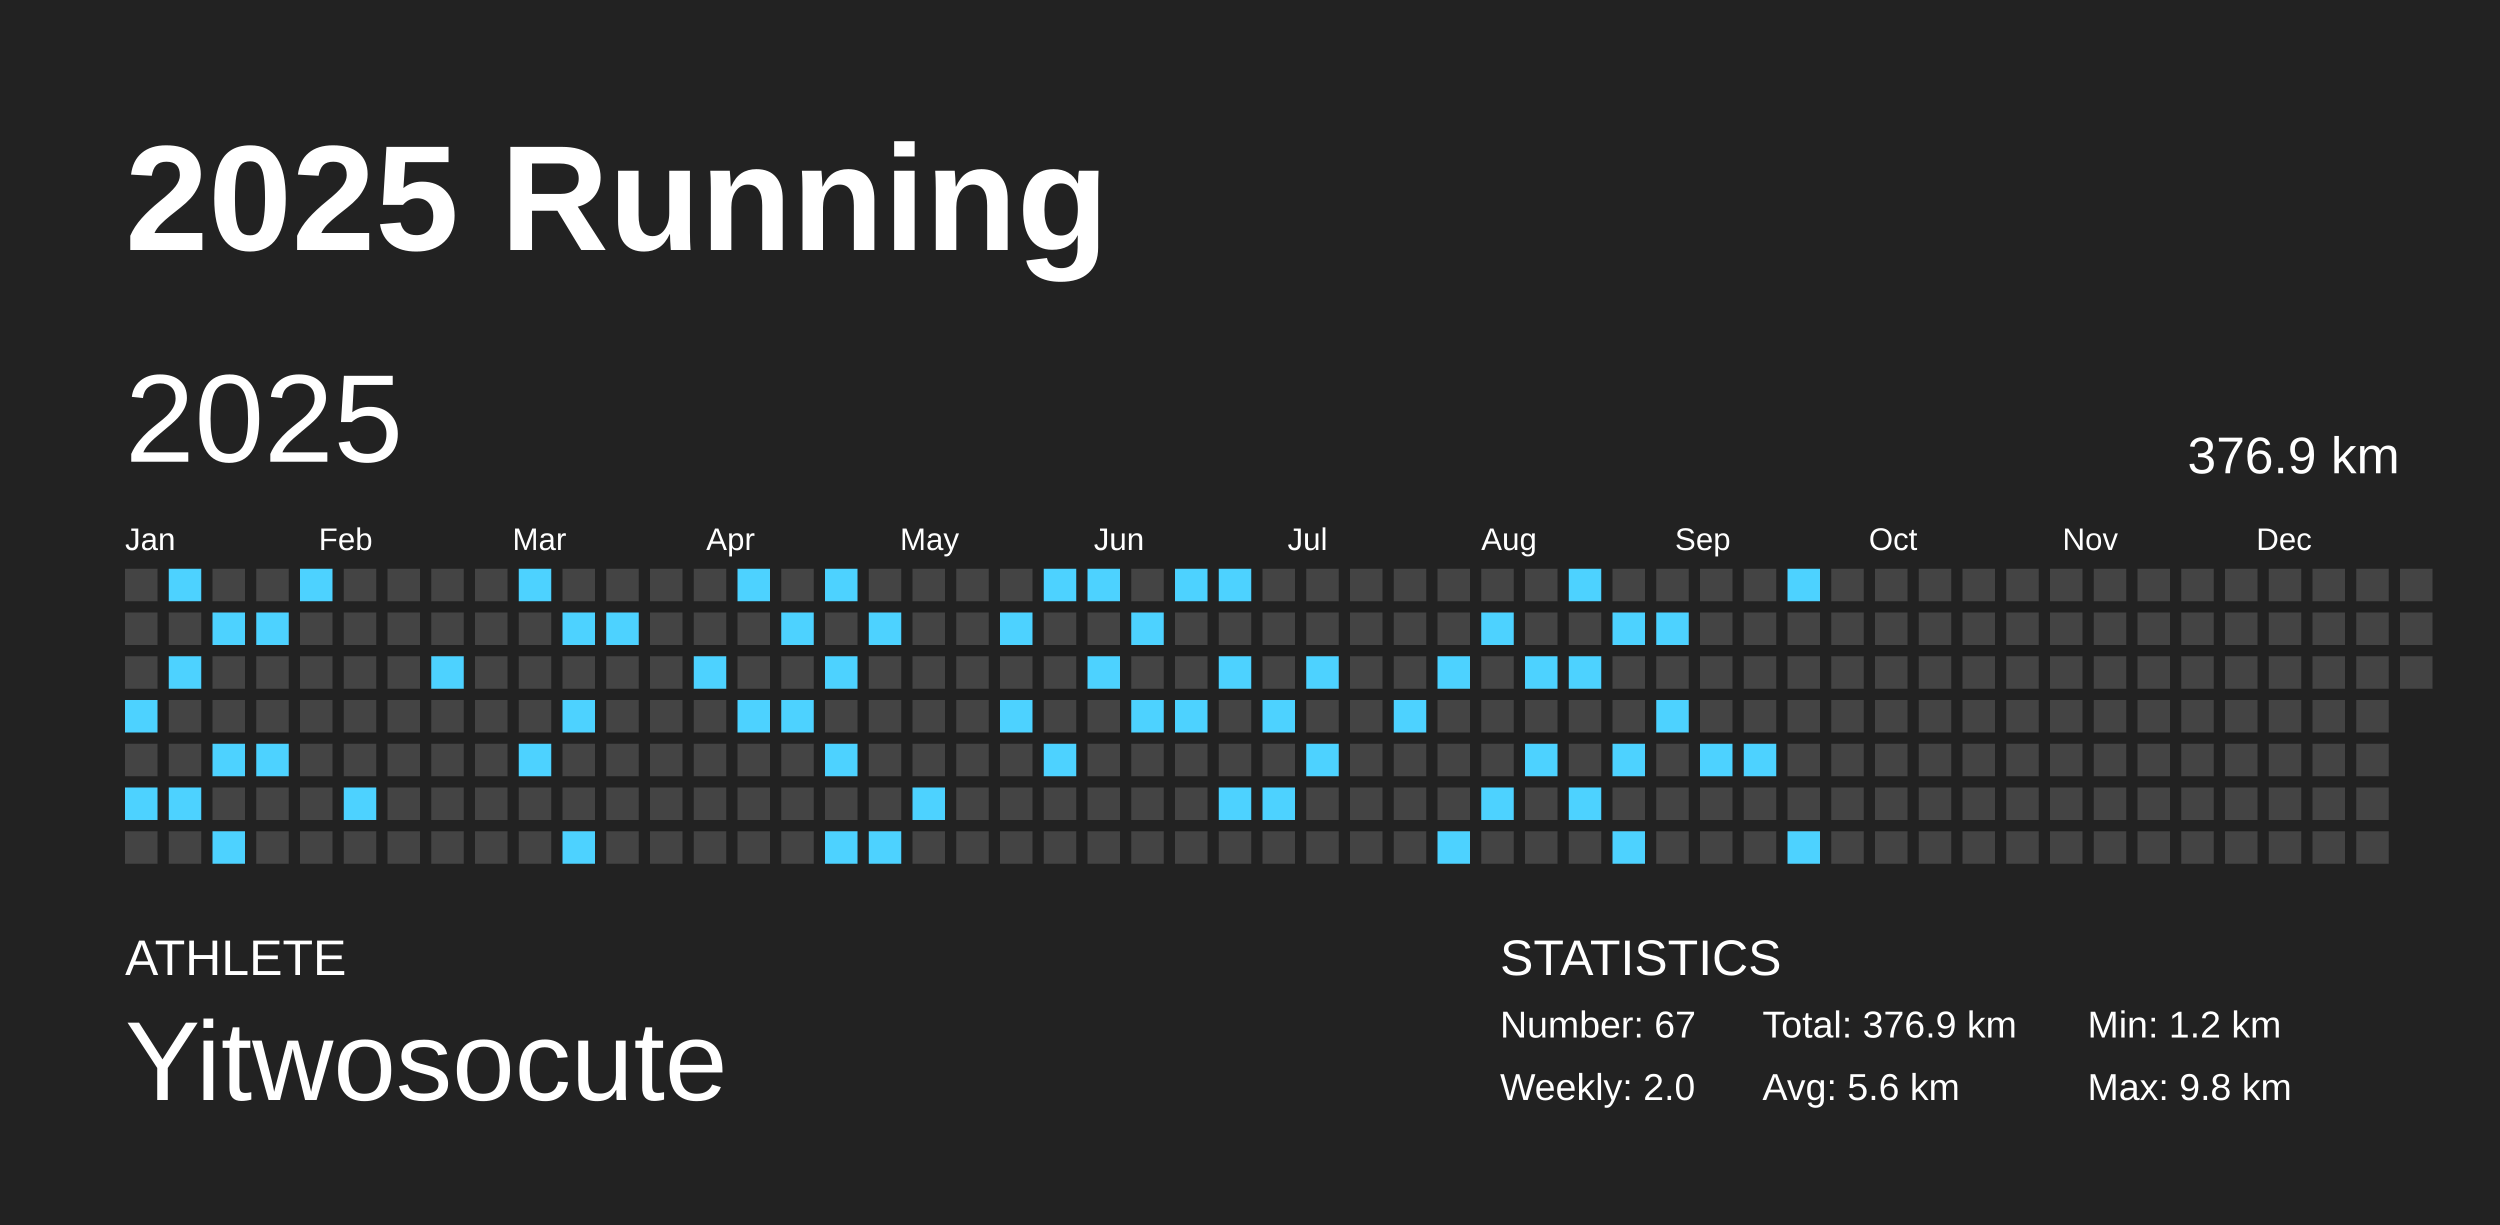
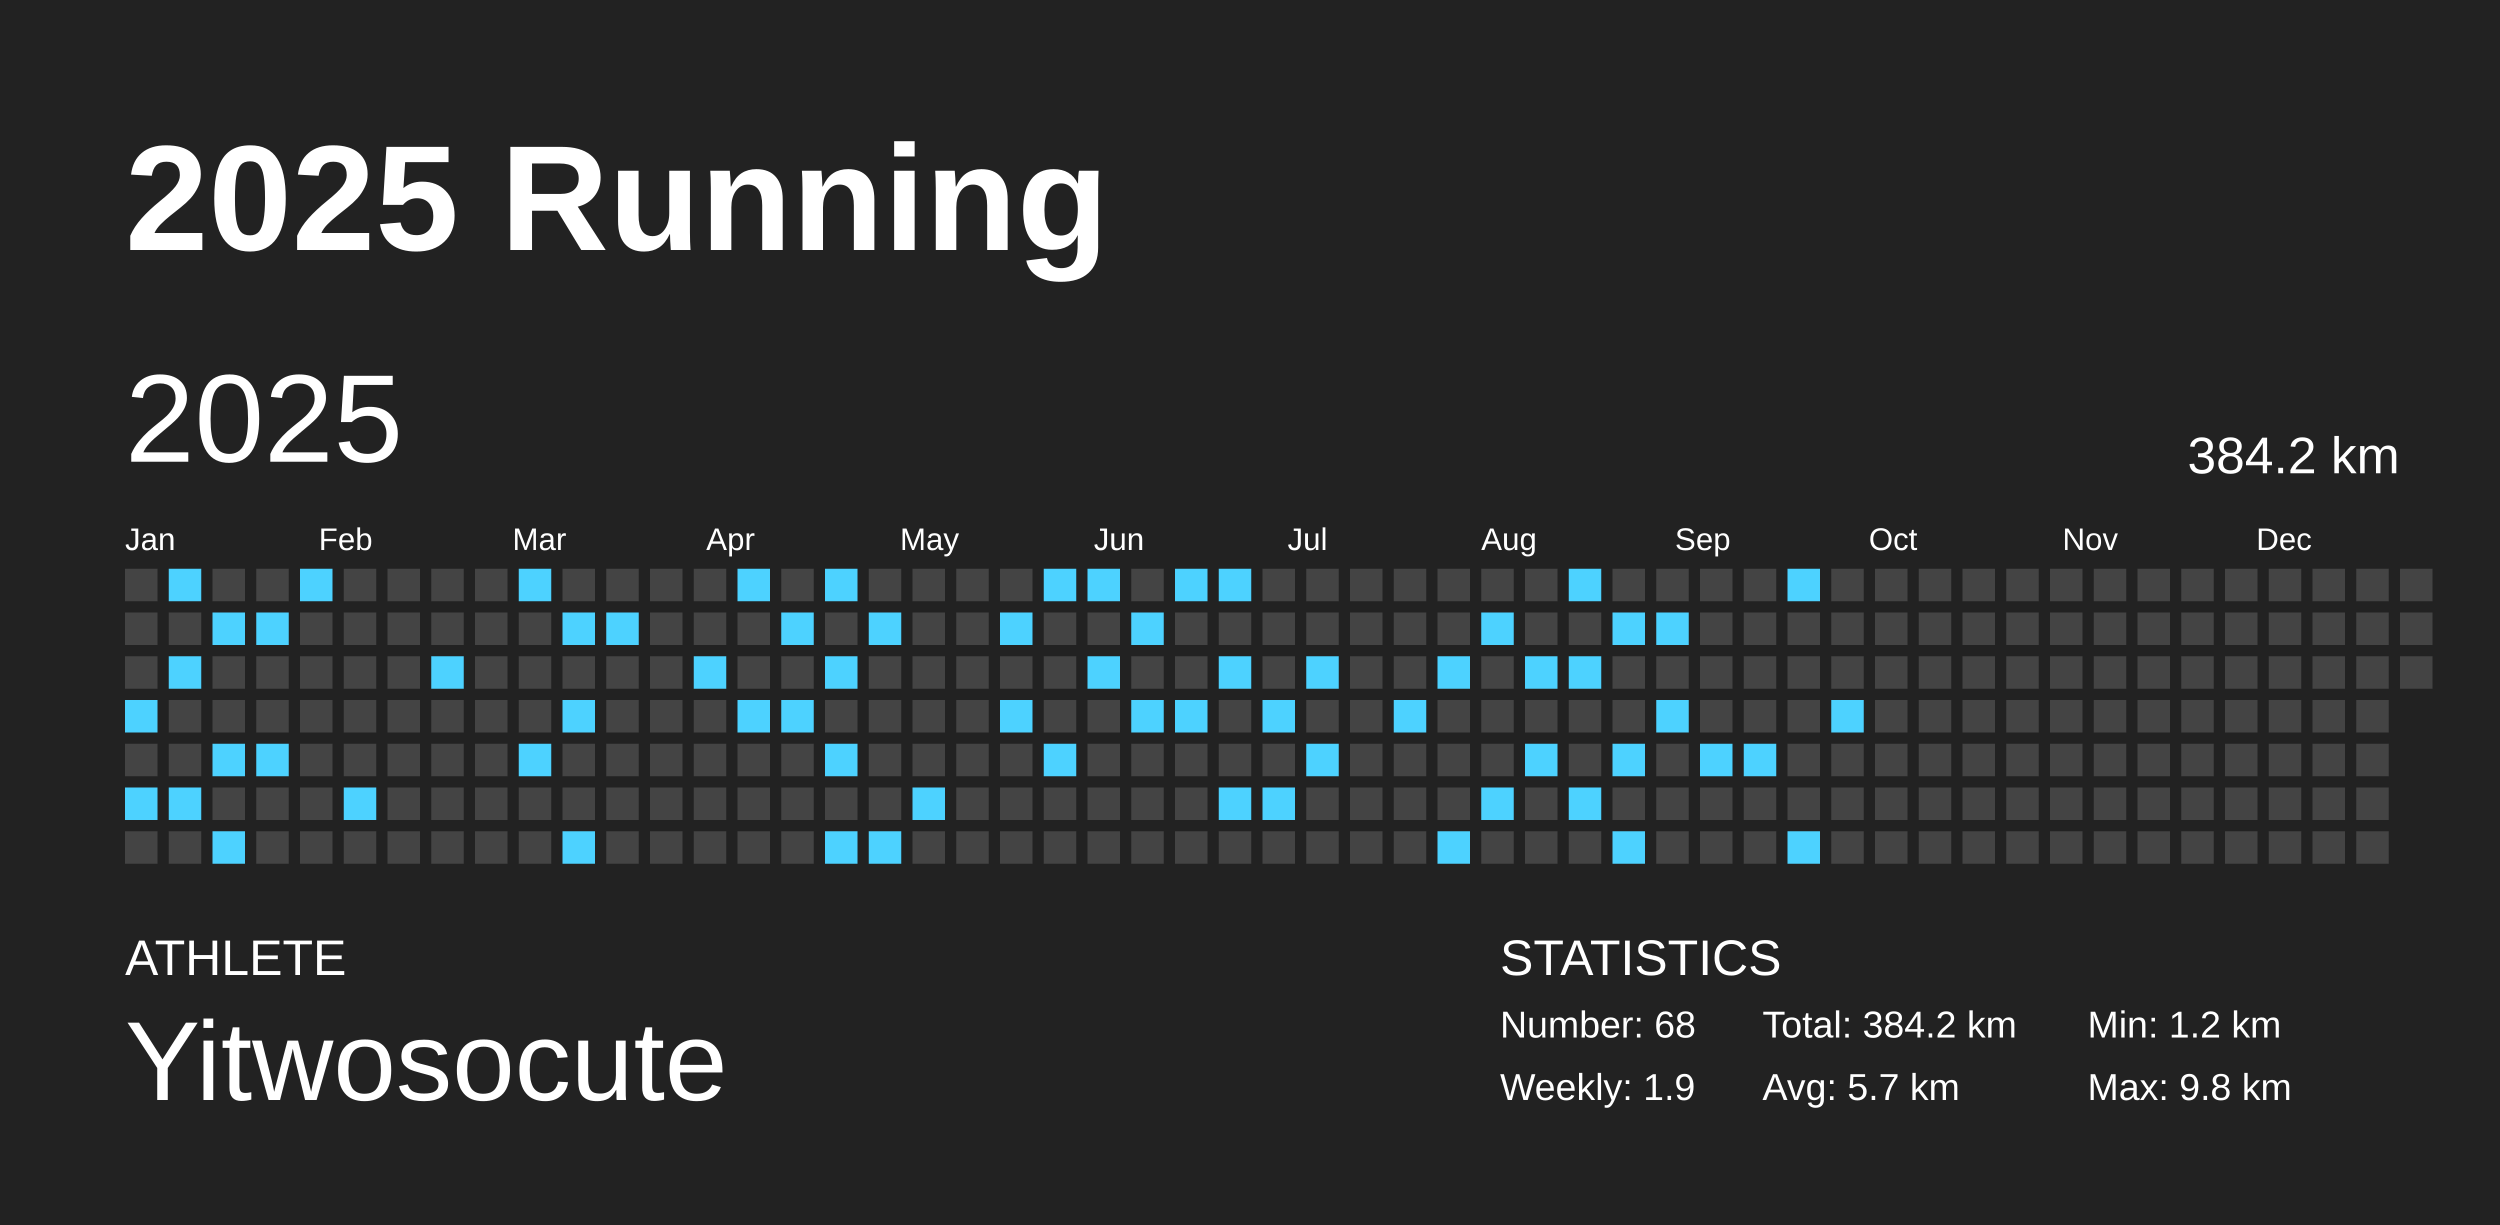
<svg xmlns="http://www.w3.org/2000/svg" baseProfile="full" height="98mm" version="1.1" viewBox="0,0,200,98" width="200mm">
  <defs />
  <rect fill="#222222" height="98" width="200" x="0" y="0" />
  <text fill="#FFFFFF" style="font-size:12px; font-family:Arial; font-weight:bold;" x="10" y="20">2025 Running</text>
  <text fill="#FFFFFF" style="font-size:4px; font-family:Arial" x="10" y="78">ATHLETE</text>
  <text fill="#FFFFFF" style="font-size:9px; font-family:Arial" x="10" y="88">Yitwosocute</text>
  <text fill="#FFFFFF" style="font-size:4px; font-family:Arial" x="120" y="78">STATISTICS</text>
-   <text fill="#FFFFFF" style="font-size:3px; font-family:Arial" x="120" y="83">Number: 67</text>
-   <text fill="#FFFFFF" style="font-size:3px; font-family:Arial" x="120" y="88">Weekly: 2.0</text>
-   <text fill="#FFFFFF" style="font-size:3px; font-family:Arial" x="141" y="83">Total: 376.9 km</text>
-   <text fill="#FFFFFF" style="font-size:3px; font-family:Arial" x="141" y="88">Avg: 5.6 km</text>
+   <text fill="#FFFFFF" style="font-size:3px; font-family:Arial" x="120" y="83">Number: 68</text>
+   <text fill="#FFFFFF" style="font-size:3px; font-family:Arial" x="120" y="88">Weekly: 1.9</text>
+   <text fill="#FFFFFF" style="font-size:3px; font-family:Arial" x="141" y="83">Total: 384.2 km</text>
+   <text fill="#FFFFFF" style="font-size:3px; font-family:Arial" x="141" y="88">Avg: 5.7 km</text>
  <text fill="#FFFFFF" style="font-size:3px; font-family:Arial" x="167" y="83">Min: 1.2 km</text>
  <text fill="#FFFFFF" style="font-size:3px; font-family:Arial" x="167" y="88">Max: 9.8 km</text>
  <text dominant-baseline="hanging" fill="#FFFFFF" style="font-size:10.0px; font-family:Arial;" x="10" y="30">2025</text>
-   <text dominant-baseline="hanging" fill="#FFFFFF" style="font-size:4.125px; font-family:Arial;" x="175" y="35">376.9 km</text>
+   <text dominant-baseline="hanging" fill="#FFFFFF" style="font-size:4.125px; font-family:Arial;" x="175" y="35">384.2 km</text>
  <text fill="#FFFFFF" style="font-size:2.5px; font-family:Arial" x="10.0" y="44">Jan</text>
  <text fill="#FFFFFF" style="font-size:2.5px; font-family:Arial" x="25.5" y="44">Feb</text>
  <text fill="#FFFFFF" style="font-size:2.5px; font-family:Arial" x="41.0" y="44">Mar</text>
  <text fill="#FFFFFF" style="font-size:2.5px; font-family:Arial" x="56.5" y="44">Apr</text>
  <text fill="#FFFFFF" style="font-size:2.5px; font-family:Arial" x="72.0" y="44">May</text>
  <text fill="#FFFFFF" style="font-size:2.5px; font-family:Arial" x="87.5" y="44">Jun</text>
  <text fill="#FFFFFF" style="font-size:2.5px; font-family:Arial" x="103.0" y="44">Jul</text>
  <text fill="#FFFFFF" style="font-size:2.5px; font-family:Arial" x="118.5" y="44">Aug</text>
  <text fill="#FFFFFF" style="font-size:2.5px; font-family:Arial" x="134.0" y="44">Sep</text>
  <text fill="#FFFFFF" style="font-size:2.5px; font-family:Arial" x="149.5" y="44">Oct</text>
  <text fill="#FFFFFF" style="font-size:2.5px; font-family:Arial" x="165.0" y="44">Nov</text>
  <text fill="#FFFFFF" style="font-size:2.5px; font-family:Arial" x="180.5" y="44">Dec</text>
  <rect fill="#444444" height="2.6" width="2.6" x="10.0" y="45.5" />
  <rect fill="#444444" height="2.6" width="2.6" x="10.0" y="49.0" />
  <rect fill="#444444" height="2.6" width="2.6" x="10.0" y="52.5" />
  <rect fill="#4dd2ff" height="2.6" width="2.6" x="10.0" y="56.0" />
  <rect fill="#444444" height="2.6" width="2.6" x="10.0" y="59.5" />
  <rect fill="#4dd2ff" height="2.6" width="2.6" x="10.0" y="63.0" />
  <rect fill="#444444" height="2.6" width="2.6" x="10.0" y="66.5" />
  <rect fill="#4dd2ff" height="2.6" width="2.6" x="13.5" y="45.5" />
  <rect fill="#444444" height="2.6" width="2.6" x="13.5" y="49.0" />
  <rect fill="#4dd2ff" height="2.6" width="2.6" x="13.5" y="52.5" />
  <rect fill="#444444" height="2.6" width="2.6" x="13.5" y="56.0" />
  <rect fill="#444444" height="2.6" width="2.6" x="13.5" y="59.5" />
  <rect fill="#4dd2ff" height="2.6" width="2.6" x="13.5" y="63.0" />
  <rect fill="#444444" height="2.6" width="2.6" x="13.5" y="66.5" />
  <rect fill="#444444" height="2.6" width="2.6" x="17.0" y="45.5" />
  <rect fill="#4dd2ff" height="2.6" width="2.6" x="17.0" y="49.0" />
  <rect fill="#444444" height="2.6" width="2.6" x="17.0" y="52.5" />
  <rect fill="#444444" height="2.6" width="2.6" x="17.0" y="56.0" />
  <rect fill="#4dd2ff" height="2.6" width="2.6" x="17.0" y="59.5" />
  <rect fill="#444444" height="2.6" width="2.6" x="17.0" y="63.0" />
  <rect fill="#4dd2ff" height="2.6" width="2.6" x="17.0" y="66.5" />
  <rect fill="#444444" height="2.6" width="2.6" x="20.5" y="45.5" />
  <rect fill="#4dd2ff" height="2.6" width="2.6" x="20.5" y="49.0" />
  <rect fill="#444444" height="2.6" width="2.6" x="20.5" y="52.5" />
  <rect fill="#444444" height="2.6" width="2.6" x="20.5" y="56.0" />
  <rect fill="#4dd2ff" height="2.6" width="2.6" x="20.5" y="59.5" />
  <rect fill="#444444" height="2.6" width="2.6" x="20.5" y="63.0" />
  <rect fill="#444444" height="2.6" width="2.6" x="20.5" y="66.5" />
  <rect fill="#4dd2ff" height="2.6" width="2.6" x="24.0" y="45.5" />
  <rect fill="#444444" height="2.6" width="2.6" x="24.0" y="49.0" />
  <rect fill="#444444" height="2.6" width="2.6" x="24.0" y="52.5" />
  <rect fill="#444444" height="2.6" width="2.6" x="24.0" y="56.0" />
  <rect fill="#444444" height="2.6" width="2.6" x="24.0" y="59.5" />
  <rect fill="#444444" height="2.6" width="2.6" x="24.0" y="63.0" />
  <rect fill="#444444" height="2.6" width="2.6" x="24.0" y="66.5" />
  <rect fill="#444444" height="2.6" width="2.6" x="27.5" y="45.5" />
  <rect fill="#444444" height="2.6" width="2.6" x="27.5" y="49.0" />
  <rect fill="#444444" height="2.6" width="2.6" x="27.5" y="52.5" />
  <rect fill="#444444" height="2.6" width="2.6" x="27.5" y="56.0" />
  <rect fill="#444444" height="2.6" width="2.6" x="27.5" y="59.5" />
  <rect fill="#4dd2ff" height="2.6" width="2.6" x="27.5" y="63.0" />
  <rect fill="#444444" height="2.6" width="2.6" x="27.5" y="66.5" />
  <rect fill="#444444" height="2.6" width="2.6" x="31.0" y="45.5" />
  <rect fill="#444444" height="2.6" width="2.6" x="31.0" y="49.0" />
  <rect fill="#444444" height="2.6" width="2.6" x="31.0" y="52.5" />
  <rect fill="#444444" height="2.6" width="2.6" x="31.0" y="56.0" />
  <rect fill="#444444" height="2.6" width="2.6" x="31.0" y="59.5" />
  <rect fill="#444444" height="2.6" width="2.6" x="31.0" y="63.0" />
  <rect fill="#444444" height="2.6" width="2.6" x="31.0" y="66.5" />
  <rect fill="#444444" height="2.6" width="2.6" x="34.5" y="45.5" />
  <rect fill="#444444" height="2.6" width="2.6" x="34.5" y="49.0" />
  <rect fill="#4dd2ff" height="2.6" width="2.6" x="34.5" y="52.5" />
  <rect fill="#444444" height="2.6" width="2.6" x="34.5" y="56.0" />
  <rect fill="#444444" height="2.6" width="2.6" x="34.5" y="59.5" />
  <rect fill="#444444" height="2.6" width="2.6" x="34.5" y="63.0" />
  <rect fill="#444444" height="2.6" width="2.6" x="34.5" y="66.5" />
  <rect fill="#444444" height="2.6" width="2.6" x="38.0" y="45.5" />
  <rect fill="#444444" height="2.6" width="2.6" x="38.0" y="49.0" />
  <rect fill="#444444" height="2.6" width="2.6" x="38.0" y="52.5" />
  <rect fill="#444444" height="2.6" width="2.6" x="38.0" y="56.0" />
  <rect fill="#444444" height="2.6" width="2.6" x="38.0" y="59.5" />
  <rect fill="#444444" height="2.6" width="2.6" x="38.0" y="63.0" />
  <rect fill="#444444" height="2.6" width="2.6" x="38.0" y="66.5" />
  <rect fill="#4dd2ff" height="2.6" width="2.6" x="41.5" y="45.5" />
  <rect fill="#444444" height="2.6" width="2.6" x="41.5" y="49.0" />
  <rect fill="#444444" height="2.6" width="2.6" x="41.5" y="52.5" />
  <rect fill="#444444" height="2.6" width="2.6" x="41.5" y="56.0" />
  <rect fill="#4dd2ff" height="2.6" width="2.6" x="41.5" y="59.5" />
  <rect fill="#444444" height="2.6" width="2.6" x="41.5" y="63.0" />
  <rect fill="#444444" height="2.6" width="2.6" x="41.5" y="66.5" />
  <rect fill="#444444" height="2.6" width="2.6" x="45.0" y="45.5" />
  <rect fill="#4dd2ff" height="2.6" width="2.6" x="45.0" y="49.0" />
  <rect fill="#444444" height="2.6" width="2.6" x="45.0" y="52.5" />
  <rect fill="#4dd2ff" height="2.6" width="2.6" x="45.0" y="56.0" />
  <rect fill="#444444" height="2.6" width="2.6" x="45.0" y="59.5" />
  <rect fill="#444444" height="2.6" width="2.6" x="45.0" y="63.0" />
  <rect fill="#4dd2ff" height="2.6" width="2.6" x="45.0" y="66.5" />
  <rect fill="#444444" height="2.6" width="2.6" x="48.5" y="45.5" />
  <rect fill="#4dd2ff" height="2.6" width="2.6" x="48.5" y="49.0" />
  <rect fill="#444444" height="2.6" width="2.6" x="48.5" y="52.5" />
  <rect fill="#444444" height="2.6" width="2.6" x="48.5" y="56.0" />
  <rect fill="#444444" height="2.6" width="2.6" x="48.5" y="59.5" />
  <rect fill="#444444" height="2.6" width="2.6" x="48.5" y="63.0" />
  <rect fill="#444444" height="2.6" width="2.6" x="48.5" y="66.5" />
  <rect fill="#444444" height="2.6" width="2.6" x="52.0" y="45.5" />
  <rect fill="#444444" height="2.6" width="2.6" x="52.0" y="49.0" />
  <rect fill="#444444" height="2.6" width="2.6" x="52.0" y="52.5" />
  <rect fill="#444444" height="2.6" width="2.6" x="52.0" y="56.0" />
  <rect fill="#444444" height="2.6" width="2.6" x="52.0" y="59.5" />
  <rect fill="#444444" height="2.6" width="2.6" x="52.0" y="63.0" />
  <rect fill="#444444" height="2.6" width="2.6" x="52.0" y="66.5" />
  <rect fill="#444444" height="2.6" width="2.6" x="55.5" y="45.5" />
  <rect fill="#444444" height="2.6" width="2.6" x="55.5" y="49.0" />
  <rect fill="#4dd2ff" height="2.6" width="2.6" x="55.5" y="52.5" />
  <rect fill="#444444" height="2.6" width="2.6" x="55.5" y="56.0" />
  <rect fill="#444444" height="2.6" width="2.6" x="55.5" y="59.5" />
  <rect fill="#444444" height="2.6" width="2.6" x="55.5" y="63.0" />
  <rect fill="#444444" height="2.6" width="2.6" x="55.5" y="66.5" />
  <rect fill="#4dd2ff" height="2.6" width="2.6" x="59.0" y="45.5" />
  <rect fill="#444444" height="2.6" width="2.6" x="59.0" y="49.0" />
  <rect fill="#444444" height="2.6" width="2.6" x="59.0" y="52.5" />
  <rect fill="#4dd2ff" height="2.6" width="2.6" x="59.0" y="56.0" />
  <rect fill="#444444" height="2.6" width="2.6" x="59.0" y="59.5" />
  <rect fill="#444444" height="2.6" width="2.6" x="59.0" y="63.0" />
  <rect fill="#444444" height="2.6" width="2.6" x="59.0" y="66.5" />
  <rect fill="#444444" height="2.6" width="2.6" x="62.5" y="45.5" />
  <rect fill="#4dd2ff" height="2.6" width="2.6" x="62.5" y="49.0" />
  <rect fill="#444444" height="2.6" width="2.6" x="62.5" y="52.5" />
  <rect fill="#4dd2ff" height="2.6" width="2.6" x="62.5" y="56.0" />
  <rect fill="#444444" height="2.6" width="2.6" x="62.5" y="59.5" />
  <rect fill="#444444" height="2.6" width="2.6" x="62.5" y="63.0" />
  <rect fill="#444444" height="2.6" width="2.6" x="62.5" y="66.5" />
  <rect fill="#4dd2ff" height="2.6" width="2.6" x="66.0" y="45.5" />
  <rect fill="#444444" height="2.6" width="2.6" x="66.0" y="49.0" />
  <rect fill="#4dd2ff" height="2.6" width="2.6" x="66.0" y="52.5" />
  <rect fill="#444444" height="2.6" width="2.6" x="66.0" y="56.0" />
  <rect fill="#4dd2ff" height="2.6" width="2.6" x="66.0" y="59.5" />
  <rect fill="#444444" height="2.6" width="2.6" x="66.0" y="63.0" />
  <rect fill="#4dd2ff" height="2.6" width="2.6" x="66.0" y="66.5" />
  <rect fill="#444444" height="2.6" width="2.6" x="69.5" y="45.5" />
  <rect fill="#4dd2ff" height="2.6" width="2.6" x="69.5" y="49.0" />
  <rect fill="#444444" height="2.6" width="2.6" x="69.5" y="52.5" />
  <rect fill="#444444" height="2.6" width="2.6" x="69.5" y="56.0" />
  <rect fill="#444444" height="2.6" width="2.6" x="69.5" y="59.5" />
  <rect fill="#444444" height="2.6" width="2.6" x="69.5" y="63.0" />
  <rect fill="#4dd2ff" height="2.6" width="2.6" x="69.5" y="66.5" />
  <rect fill="#444444" height="2.6" width="2.6" x="73.0" y="45.5" />
  <rect fill="#444444" height="2.6" width="2.6" x="73.0" y="49.0" />
  <rect fill="#444444" height="2.6" width="2.6" x="73.0" y="52.5" />
  <rect fill="#444444" height="2.6" width="2.6" x="73.0" y="56.0" />
  <rect fill="#444444" height="2.6" width="2.6" x="73.0" y="59.5" />
  <rect fill="#4dd2ff" height="2.6" width="2.6" x="73.0" y="63.0" />
  <rect fill="#444444" height="2.6" width="2.6" x="73.0" y="66.5" />
  <rect fill="#444444" height="2.6" width="2.6" x="76.5" y="45.5" />
  <rect fill="#444444" height="2.6" width="2.6" x="76.5" y="49.0" />
  <rect fill="#444444" height="2.6" width="2.6" x="76.5" y="52.5" />
  <rect fill="#444444" height="2.6" width="2.6" x="76.5" y="56.0" />
  <rect fill="#444444" height="2.6" width="2.6" x="76.5" y="59.5" />
  <rect fill="#444444" height="2.6" width="2.6" x="76.5" y="63.0" />
  <rect fill="#444444" height="2.6" width="2.6" x="76.5" y="66.5" />
  <rect fill="#444444" height="2.6" width="2.6" x="80.0" y="45.5" />
  <rect fill="#4dd2ff" height="2.6" width="2.6" x="80.0" y="49.0" />
  <rect fill="#444444" height="2.6" width="2.6" x="80.0" y="52.5" />
  <rect fill="#4dd2ff" height="2.6" width="2.6" x="80.0" y="56.0" />
  <rect fill="#444444" height="2.6" width="2.6" x="80.0" y="59.5" />
  <rect fill="#444444" height="2.6" width="2.6" x="80.0" y="63.0" />
  <rect fill="#444444" height="2.6" width="2.6" x="80.0" y="66.5" />
  <rect fill="#4dd2ff" height="2.6" width="2.6" x="83.5" y="45.5" />
  <rect fill="#444444" height="2.6" width="2.6" x="83.5" y="49.0" />
  <rect fill="#444444" height="2.6" width="2.6" x="83.5" y="52.5" />
  <rect fill="#444444" height="2.6" width="2.6" x="83.5" y="56.0" />
  <rect fill="#4dd2ff" height="2.6" width="2.6" x="83.5" y="59.5" />
  <rect fill="#444444" height="2.6" width="2.6" x="83.5" y="63.0" />
  <rect fill="#444444" height="2.6" width="2.6" x="83.5" y="66.5" />
  <rect fill="#4dd2ff" height="2.6" width="2.6" x="87.0" y="45.5" />
  <rect fill="#444444" height="2.6" width="2.6" x="87.0" y="49.0" />
  <rect fill="#4dd2ff" height="2.6" width="2.6" x="87.0" y="52.5" />
  <rect fill="#444444" height="2.6" width="2.6" x="87.0" y="56.0" />
  <rect fill="#444444" height="2.6" width="2.6" x="87.0" y="59.5" />
  <rect fill="#444444" height="2.6" width="2.6" x="87.0" y="63.0" />
  <rect fill="#444444" height="2.6" width="2.6" x="87.0" y="66.5" />
  <rect fill="#444444" height="2.6" width="2.6" x="90.5" y="45.5" />
  <rect fill="#4dd2ff" height="2.6" width="2.6" x="90.5" y="49.0" />
  <rect fill="#444444" height="2.6" width="2.6" x="90.5" y="52.5" />
  <rect fill="#4dd2ff" height="2.6" width="2.6" x="90.5" y="56.0" />
  <rect fill="#444444" height="2.6" width="2.6" x="90.5" y="59.5" />
  <rect fill="#444444" height="2.6" width="2.6" x="90.5" y="63.0" />
  <rect fill="#444444" height="2.6" width="2.6" x="90.5" y="66.5" />
  <rect fill="#4dd2ff" height="2.6" width="2.6" x="94.0" y="45.5" />
  <rect fill="#444444" height="2.6" width="2.6" x="94.0" y="49.0" />
  <rect fill="#444444" height="2.6" width="2.6" x="94.0" y="52.5" />
  <rect fill="#4dd2ff" height="2.6" width="2.6" x="94.0" y="56.0" />
  <rect fill="#444444" height="2.6" width="2.6" x="94.0" y="59.5" />
  <rect fill="#444444" height="2.6" width="2.6" x="94.0" y="63.0" />
  <rect fill="#444444" height="2.6" width="2.6" x="94.0" y="66.5" />
  <rect fill="#4dd2ff" height="2.6" width="2.6" x="97.5" y="45.5" />
  <rect fill="#444444" height="2.6" width="2.6" x="97.5" y="49.0" />
  <rect fill="#4dd2ff" height="2.6" width="2.6" x="97.5" y="52.5" />
  <rect fill="#444444" height="2.6" width="2.6" x="97.5" y="56.0" />
  <rect fill="#444444" height="2.6" width="2.6" x="97.5" y="59.5" />
  <rect fill="#4dd2ff" height="2.6" width="2.6" x="97.5" y="63.0" />
  <rect fill="#444444" height="2.6" width="2.6" x="97.5" y="66.5" />
  <rect fill="#444444" height="2.6" width="2.6" x="101.0" y="45.5" />
  <rect fill="#444444" height="2.6" width="2.6" x="101.0" y="49.0" />
  <rect fill="#444444" height="2.6" width="2.6" x="101.0" y="52.5" />
  <rect fill="#4dd2ff" height="2.6" width="2.6" x="101.0" y="56.0" />
  <rect fill="#444444" height="2.6" width="2.6" x="101.0" y="59.5" />
  <rect fill="#4dd2ff" height="2.6" width="2.6" x="101.0" y="63.0" />
  <rect fill="#444444" height="2.6" width="2.6" x="101.0" y="66.5" />
  <rect fill="#444444" height="2.6" width="2.6" x="104.5" y="45.5" />
  <rect fill="#444444" height="2.6" width="2.6" x="104.5" y="49.0" />
  <rect fill="#4dd2ff" height="2.6" width="2.6" x="104.5" y="52.5" />
  <rect fill="#444444" height="2.6" width="2.6" x="104.5" y="56.0" />
  <rect fill="#4dd2ff" height="2.6" width="2.6" x="104.5" y="59.5" />
  <rect fill="#444444" height="2.6" width="2.6" x="104.5" y="63.0" />
  <rect fill="#444444" height="2.6" width="2.6" x="104.5" y="66.5" />
  <rect fill="#444444" height="2.6" width="2.6" x="108.0" y="45.5" />
  <rect fill="#444444" height="2.6" width="2.6" x="108.0" y="49.0" />
  <rect fill="#444444" height="2.6" width="2.6" x="108.0" y="52.5" />
  <rect fill="#444444" height="2.6" width="2.6" x="108.0" y="56.0" />
  <rect fill="#444444" height="2.6" width="2.6" x="108.0" y="59.5" />
  <rect fill="#444444" height="2.6" width="2.6" x="108.0" y="63.0" />
  <rect fill="#444444" height="2.6" width="2.6" x="108.0" y="66.5" />
  <rect fill="#444444" height="2.6" width="2.6" x="111.5" y="45.5" />
  <rect fill="#444444" height="2.6" width="2.6" x="111.5" y="49.0" />
  <rect fill="#444444" height="2.6" width="2.6" x="111.5" y="52.5" />
  <rect fill="#4dd2ff" height="2.6" width="2.6" x="111.5" y="56.0" />
  <rect fill="#444444" height="2.6" width="2.6" x="111.5" y="59.5" />
  <rect fill="#444444" height="2.6" width="2.6" x="111.5" y="63.0" />
  <rect fill="#444444" height="2.6" width="2.6" x="111.5" y="66.5" />
  <rect fill="#444444" height="2.6" width="2.6" x="115.0" y="45.5" />
  <rect fill="#444444" height="2.6" width="2.6" x="115.0" y="49.0" />
  <rect fill="#4dd2ff" height="2.6" width="2.6" x="115.0" y="52.5" />
  <rect fill="#444444" height="2.6" width="2.6" x="115.0" y="56.0" />
  <rect fill="#444444" height="2.6" width="2.6" x="115.0" y="59.5" />
  <rect fill="#444444" height="2.6" width="2.6" x="115.0" y="63.0" />
  <rect fill="#4dd2ff" height="2.6" width="2.6" x="115.0" y="66.5" />
  <rect fill="#444444" height="2.6" width="2.6" x="118.5" y="45.5" />
  <rect fill="#4dd2ff" height="2.6" width="2.6" x="118.5" y="49.0" />
  <rect fill="#444444" height="2.6" width="2.6" x="118.5" y="52.5" />
  <rect fill="#444444" height="2.6" width="2.6" x="118.5" y="56.0" />
  <rect fill="#444444" height="2.6" width="2.6" x="118.5" y="59.5" />
  <rect fill="#4dd2ff" height="2.6" width="2.6" x="118.5" y="63.0" />
  <rect fill="#444444" height="2.6" width="2.6" x="118.5" y="66.5" />
  <rect fill="#444444" height="2.6" width="2.6" x="122.0" y="45.5" />
  <rect fill="#444444" height="2.6" width="2.6" x="122.0" y="49.0" />
  <rect fill="#4dd2ff" height="2.6" width="2.6" x="122.0" y="52.5" />
  <rect fill="#444444" height="2.6" width="2.6" x="122.0" y="56.0" />
  <rect fill="#4dd2ff" height="2.6" width="2.6" x="122.0" y="59.5" />
  <rect fill="#444444" height="2.6" width="2.6" x="122.0" y="63.0" />
  <rect fill="#444444" height="2.6" width="2.6" x="122.0" y="66.5" />
  <rect fill="#4dd2ff" height="2.6" width="2.6" x="125.5" y="45.5" />
  <rect fill="#444444" height="2.6" width="2.6" x="125.5" y="49.0" />
  <rect fill="#4dd2ff" height="2.6" width="2.6" x="125.5" y="52.5" />
  <rect fill="#444444" height="2.6" width="2.6" x="125.5" y="56.0" />
  <rect fill="#444444" height="2.6" width="2.6" x="125.5" y="59.5" />
  <rect fill="#4dd2ff" height="2.6" width="2.6" x="125.5" y="63.0" />
  <rect fill="#444444" height="2.6" width="2.6" x="125.5" y="66.5" />
  <rect fill="#444444" height="2.6" width="2.6" x="129.0" y="45.5" />
  <rect fill="#4dd2ff" height="2.6" width="2.6" x="129.0" y="49.0" />
  <rect fill="#444444" height="2.6" width="2.6" x="129.0" y="52.5" />
  <rect fill="#444444" height="2.6" width="2.6" x="129.0" y="56.0" />
  <rect fill="#4dd2ff" height="2.6" width="2.6" x="129.0" y="59.5" />
  <rect fill="#444444" height="2.6" width="2.6" x="129.0" y="63.0" />
  <rect fill="#4dd2ff" height="2.6" width="2.6" x="129.0" y="66.5" />
  <rect fill="#444444" height="2.6" width="2.6" x="132.5" y="45.5" />
  <rect fill="#4dd2ff" height="2.6" width="2.6" x="132.5" y="49.0" />
  <rect fill="#444444" height="2.6" width="2.6" x="132.5" y="52.5" />
  <rect fill="#4dd2ff" height="2.6" width="2.6" x="132.5" y="56.0" />
  <rect fill="#444444" height="2.6" width="2.6" x="132.5" y="59.5" />
  <rect fill="#444444" height="2.6" width="2.6" x="132.5" y="63.0" />
  <rect fill="#444444" height="2.6" width="2.6" x="132.5" y="66.5" />
  <rect fill="#444444" height="2.6" width="2.6" x="136.0" y="45.5" />
  <rect fill="#444444" height="2.6" width="2.6" x="136.0" y="49.0" />
  <rect fill="#444444" height="2.6" width="2.6" x="136.0" y="52.5" />
  <rect fill="#444444" height="2.6" width="2.6" x="136.0" y="56.0" />
  <rect fill="#4dd2ff" height="2.6" width="2.6" x="136.0" y="59.5" />
  <rect fill="#444444" height="2.6" width="2.6" x="136.0" y="63.0" />
  <rect fill="#444444" height="2.6" width="2.6" x="136.0" y="66.5" />
  <rect fill="#444444" height="2.6" width="2.6" x="139.5" y="45.5" />
  <rect fill="#444444" height="2.6" width="2.6" x="139.5" y="49.0" />
  <rect fill="#444444" height="2.6" width="2.6" x="139.5" y="52.5" />
  <rect fill="#444444" height="2.6" width="2.6" x="139.5" y="56.0" />
  <rect fill="#4dd2ff" height="2.6" width="2.6" x="139.5" y="59.5" />
  <rect fill="#444444" height="2.6" width="2.6" x="139.5" y="63.0" />
  <rect fill="#444444" height="2.6" width="2.6" x="139.5" y="66.5" />
  <rect fill="#4dd2ff" height="2.6" width="2.6" x="143.0" y="45.5" />
  <rect fill="#444444" height="2.6" width="2.6" x="143.0" y="49.0" />
  <rect fill="#444444" height="2.6" width="2.6" x="143.0" y="52.5" />
  <rect fill="#444444" height="2.6" width="2.6" x="143.0" y="56.0" />
  <rect fill="#444444" height="2.6" width="2.6" x="143.0" y="59.5" />
  <rect fill="#444444" height="2.6" width="2.6" x="143.0" y="63.0" />
  <rect fill="#4dd2ff" height="2.6" width="2.6" x="143.0" y="66.5" />
  <rect fill="#444444" height="2.6" width="2.6" x="146.5" y="45.5" />
  <rect fill="#444444" height="2.6" width="2.6" x="146.5" y="49.0" />
  <rect fill="#444444" height="2.6" width="2.6" x="146.5" y="52.5" />
-   <rect fill="#444444" height="2.6" width="2.6" x="146.5" y="56.0" />
+   <rect fill="#4dd2ff" height="2.6" width="2.6" x="146.5" y="56.0" />
  <rect fill="#444444" height="2.6" width="2.6" x="146.5" y="59.5" />
  <rect fill="#444444" height="2.6" width="2.6" x="146.5" y="63.0" />
  <rect fill="#444444" height="2.6" width="2.6" x="146.5" y="66.5" />
  <rect fill="#444444" height="2.6" width="2.6" x="150.0" y="45.5" />
  <rect fill="#444444" height="2.6" width="2.6" x="150.0" y="49.0" />
  <rect fill="#444444" height="2.6" width="2.6" x="150.0" y="52.5" />
  <rect fill="#444444" height="2.6" width="2.6" x="150.0" y="56.0" />
  <rect fill="#444444" height="2.6" width="2.6" x="150.0" y="59.5" />
  <rect fill="#444444" height="2.6" width="2.6" x="150.0" y="63.0" />
  <rect fill="#444444" height="2.6" width="2.6" x="150.0" y="66.5" />
  <rect fill="#444444" height="2.6" width="2.6" x="153.5" y="45.5" />
  <rect fill="#444444" height="2.6" width="2.6" x="153.5" y="49.0" />
  <rect fill="#444444" height="2.6" width="2.6" x="153.5" y="52.5" />
  <rect fill="#444444" height="2.6" width="2.6" x="153.5" y="56.0" />
  <rect fill="#444444" height="2.6" width="2.6" x="153.5" y="59.5" />
  <rect fill="#444444" height="2.6" width="2.6" x="153.5" y="63.0" />
  <rect fill="#444444" height="2.6" width="2.6" x="153.5" y="66.5" />
  <rect fill="#444444" height="2.6" width="2.6" x="157.0" y="45.5" />
  <rect fill="#444444" height="2.6" width="2.6" x="157.0" y="49.0" />
  <rect fill="#444444" height="2.6" width="2.6" x="157.0" y="52.5" />
  <rect fill="#444444" height="2.6" width="2.6" x="157.0" y="56.0" />
  <rect fill="#444444" height="2.6" width="2.6" x="157.0" y="59.5" />
  <rect fill="#444444" height="2.6" width="2.6" x="157.0" y="63.0" />
  <rect fill="#444444" height="2.6" width="2.6" x="157.0" y="66.5" />
  <rect fill="#444444" height="2.6" width="2.6" x="160.5" y="45.5" />
  <rect fill="#444444" height="2.6" width="2.6" x="160.5" y="49.0" />
  <rect fill="#444444" height="2.6" width="2.6" x="160.5" y="52.5" />
  <rect fill="#444444" height="2.6" width="2.6" x="160.5" y="56.0" />
  <rect fill="#444444" height="2.6" width="2.6" x="160.5" y="59.5" />
  <rect fill="#444444" height="2.6" width="2.6" x="160.5" y="63.0" />
  <rect fill="#444444" height="2.6" width="2.6" x="160.5" y="66.5" />
  <rect fill="#444444" height="2.6" width="2.6" x="164.0" y="45.5" />
  <rect fill="#444444" height="2.6" width="2.6" x="164.0" y="49.0" />
  <rect fill="#444444" height="2.6" width="2.6" x="164.0" y="52.5" />
  <rect fill="#444444" height="2.6" width="2.6" x="164.0" y="56.0" />
  <rect fill="#444444" height="2.6" width="2.6" x="164.0" y="59.5" />
  <rect fill="#444444" height="2.6" width="2.6" x="164.0" y="63.0" />
  <rect fill="#444444" height="2.6" width="2.6" x="164.0" y="66.5" />
  <rect fill="#444444" height="2.6" width="2.6" x="167.5" y="45.5" />
  <rect fill="#444444" height="2.6" width="2.6" x="167.5" y="49.0" />
  <rect fill="#444444" height="2.6" width="2.6" x="167.5" y="52.5" />
  <rect fill="#444444" height="2.6" width="2.6" x="167.5" y="56.0" />
  <rect fill="#444444" height="2.6" width="2.6" x="167.5" y="59.5" />
  <rect fill="#444444" height="2.6" width="2.6" x="167.5" y="63.0" />
  <rect fill="#444444" height="2.6" width="2.6" x="167.5" y="66.5" />
  <rect fill="#444444" height="2.6" width="2.6" x="171.0" y="45.5" />
  <rect fill="#444444" height="2.6" width="2.6" x="171.0" y="49.0" />
  <rect fill="#444444" height="2.6" width="2.6" x="171.0" y="52.5" />
  <rect fill="#444444" height="2.6" width="2.6" x="171.0" y="56.0" />
  <rect fill="#444444" height="2.6" width="2.6" x="171.0" y="59.5" />
  <rect fill="#444444" height="2.6" width="2.6" x="171.0" y="63.0" />
  <rect fill="#444444" height="2.6" width="2.6" x="171.0" y="66.5" />
  <rect fill="#444444" height="2.6" width="2.6" x="174.5" y="45.5" />
  <rect fill="#444444" height="2.6" width="2.6" x="174.5" y="49.0" />
  <rect fill="#444444" height="2.6" width="2.6" x="174.5" y="52.5" />
  <rect fill="#444444" height="2.6" width="2.6" x="174.5" y="56.0" />
  <rect fill="#444444" height="2.6" width="2.6" x="174.5" y="59.5" />
  <rect fill="#444444" height="2.6" width="2.6" x="174.5" y="63.0" />
  <rect fill="#444444" height="2.6" width="2.6" x="174.5" y="66.5" />
  <rect fill="#444444" height="2.6" width="2.6" x="178.0" y="45.5" />
  <rect fill="#444444" height="2.6" width="2.6" x="178.0" y="49.0" />
  <rect fill="#444444" height="2.6" width="2.6" x="178.0" y="52.5" />
  <rect fill="#444444" height="2.6" width="2.6" x="178.0" y="56.0" />
  <rect fill="#444444" height="2.6" width="2.6" x="178.0" y="59.5" />
  <rect fill="#444444" height="2.6" width="2.6" x="178.0" y="63.0" />
  <rect fill="#444444" height="2.6" width="2.6" x="178.0" y="66.5" />
  <rect fill="#444444" height="2.6" width="2.6" x="181.5" y="45.5" />
  <rect fill="#444444" height="2.6" width="2.6" x="181.5" y="49.0" />
  <rect fill="#444444" height="2.6" width="2.6" x="181.5" y="52.5" />
  <rect fill="#444444" height="2.6" width="2.6" x="181.5" y="56.0" />
  <rect fill="#444444" height="2.6" width="2.6" x="181.5" y="59.5" />
  <rect fill="#444444" height="2.6" width="2.6" x="181.5" y="63.0" />
  <rect fill="#444444" height="2.6" width="2.6" x="181.5" y="66.5" />
  <rect fill="#444444" height="2.6" width="2.6" x="185.0" y="45.5" />
  <rect fill="#444444" height="2.6" width="2.6" x="185.0" y="49.0" />
  <rect fill="#444444" height="2.6" width="2.6" x="185.0" y="52.5" />
  <rect fill="#444444" height="2.6" width="2.6" x="185.0" y="56.0" />
  <rect fill="#444444" height="2.6" width="2.6" x="185.0" y="59.5" />
  <rect fill="#444444" height="2.6" width="2.6" x="185.0" y="63.0" />
  <rect fill="#444444" height="2.6" width="2.6" x="185.0" y="66.5" />
  <rect fill="#444444" height="2.6" width="2.6" x="188.5" y="45.5" />
  <rect fill="#444444" height="2.6" width="2.6" x="188.5" y="49.0" />
  <rect fill="#444444" height="2.6" width="2.6" x="188.5" y="52.5" />
  <rect fill="#444444" height="2.6" width="2.6" x="188.5" y="56.0" />
  <rect fill="#444444" height="2.6" width="2.6" x="188.5" y="59.5" />
  <rect fill="#444444" height="2.6" width="2.6" x="188.5" y="63.0" />
  <rect fill="#444444" height="2.6" width="2.6" x="188.5" y="66.5" />
  <rect fill="#444444" height="2.6" width="2.6" x="192.0" y="45.5" />
  <rect fill="#444444" height="2.6" width="2.6" x="192.0" y="49.0" />
  <rect fill="#444444" height="2.6" width="2.6" x="192.0" y="52.5" />
</svg>
